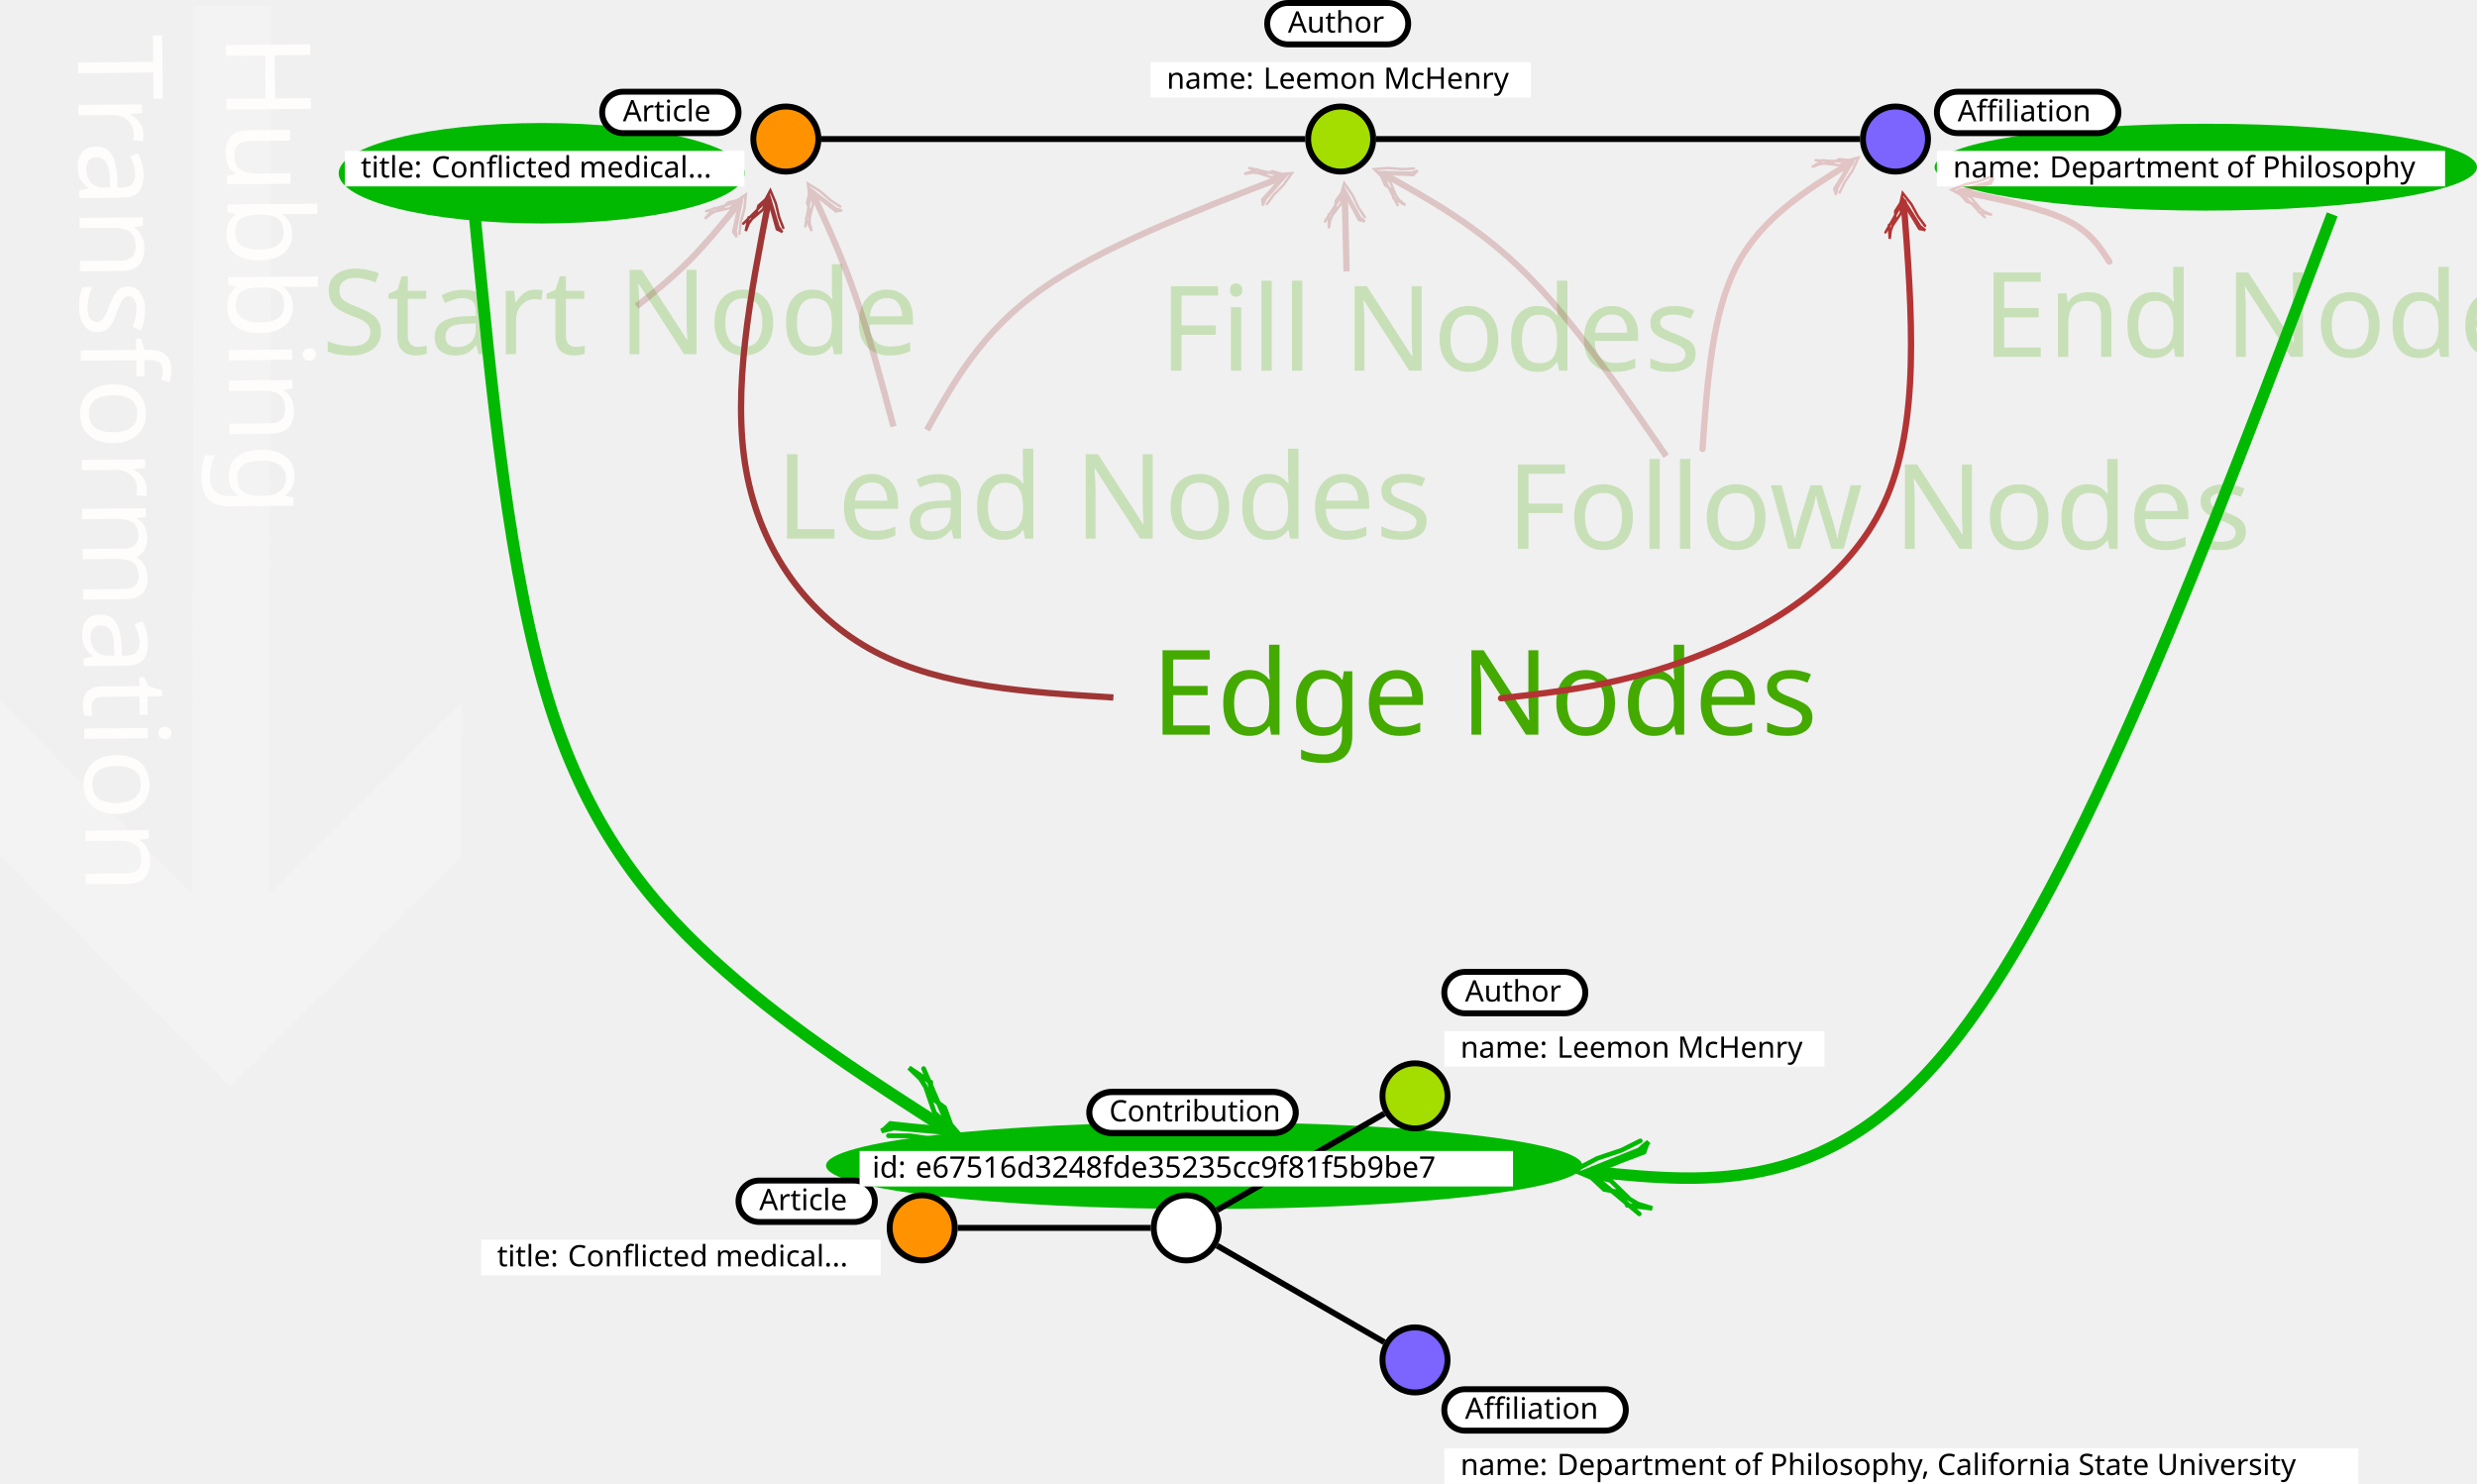
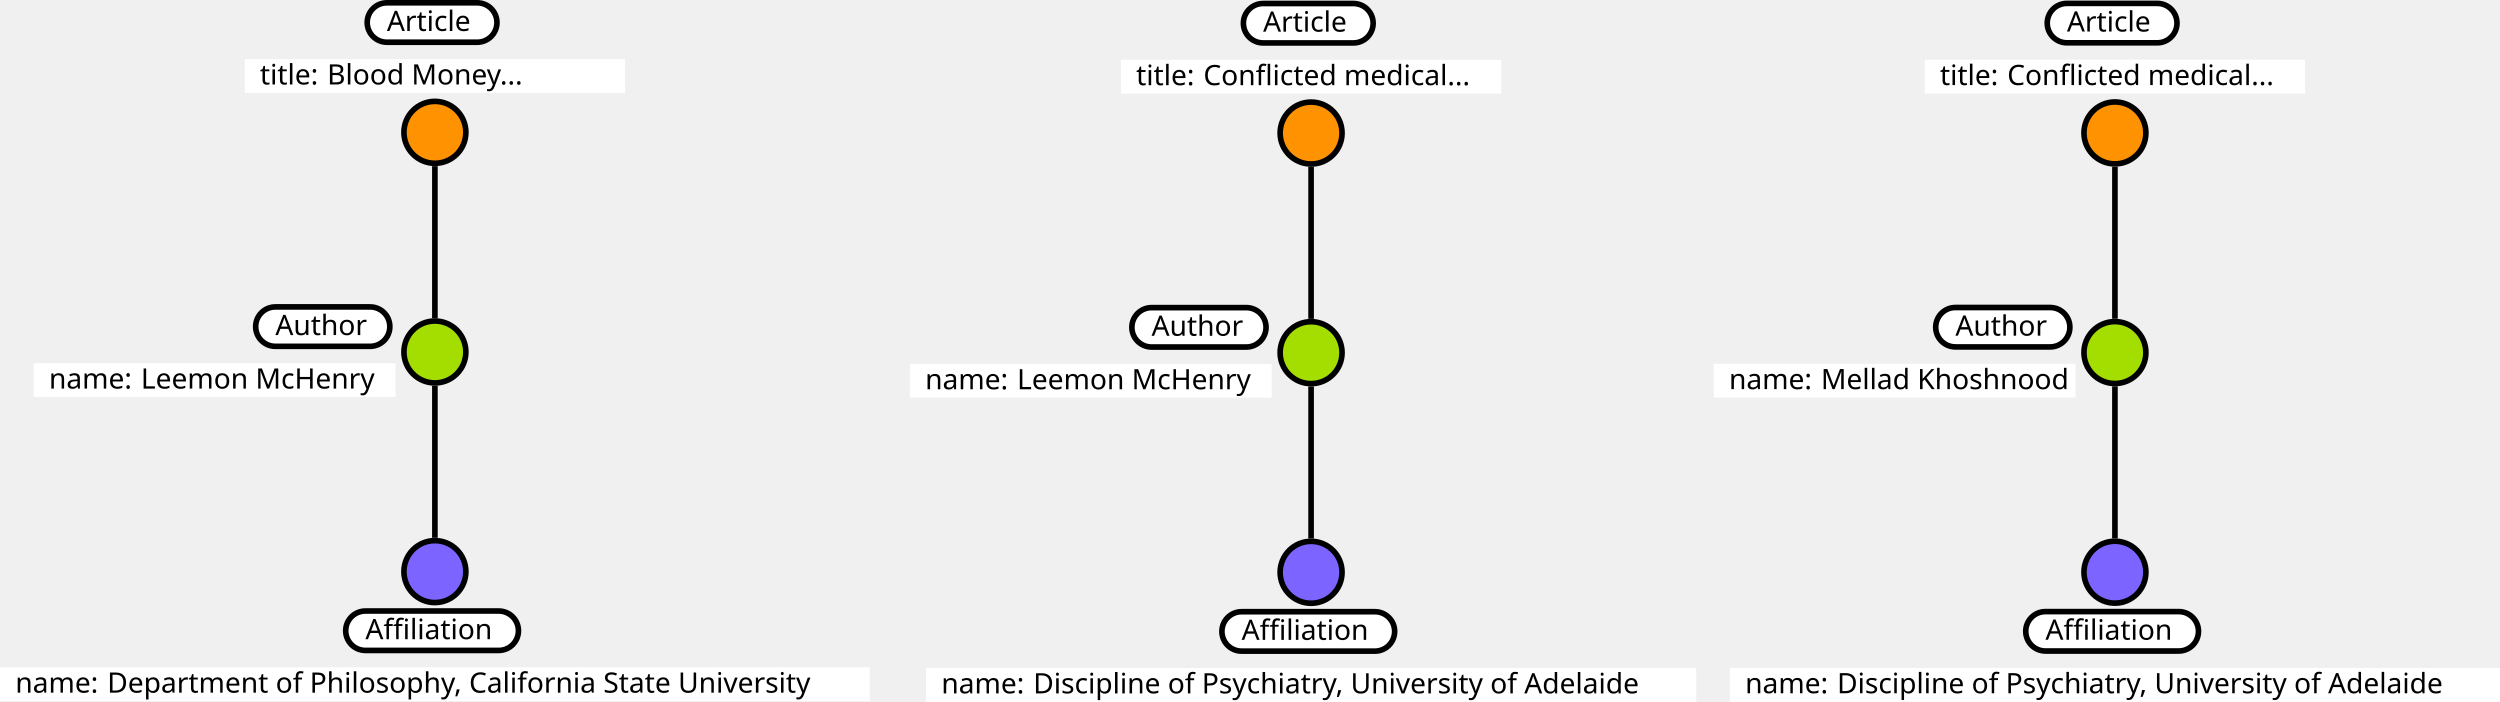
- <svg xmlns="http://www.w3.org/2000/svg" width="221.49mm" height="132.707mm" viewBox="0 0 221.49 132.707" version="1.1" id="svg5">
+ <svg xmlns="http://www.w3.org/2000/svg" width="234.914mm" height="65.947mm" viewBox="0 0 234.914 65.947" version="1.1" id="svg5">
  <defs id="defs2">
-     <marker style="overflow:visible" id="Arrow4" refX="0" refY="0" orient="auto-start-reverse" markerWidth="5" markerHeight="6" viewBox="0 0 5 6" preserveAspectRatio="xMidYMid">
-       <path style="fill:context-stroke;fill-rule:evenodd;stroke:none" d="m 1,0 -3,3 h -2 l 3,-3 -3,-3 h 2 z" id="path1741" />
-     </marker>
-     <marker style="overflow:visible" id="marker11194" refX="0" refY="0" orient="auto-start-reverse" markerWidth="7.566" markerHeight="6.736" viewBox="0 0 7.566 6.736" preserveAspectRatio="xMidYMid">
-       <path style="fill:none;stroke:context-stroke;stroke-width:0.4;stroke-linecap:round" d="m -4.542,-3.245 3.839,2.602 0.563,0.593 L -2.492,1.181 -4.411,2.14 -4.58,2.825 -4.704,3.073 -4.313,2.682 -3.975,2.309 0.666,-0.127 0.026,-0.323 -1.761,-0.604 -3.581,-2.047 -4.319,-2.392 l -1.294,-0.255 2.183,0.042 0.7,1.055 1.441,0.115 1.209,0.917 1.533,0.471 -1.86,1.238 -2.038,0.922 -1.547,0.978" id="path11192" />
-     </marker>
-     <marker style="overflow:visible" id="marker2398" refX="0" refY="0" orient="auto-start-reverse" markerWidth="7.566" markerHeight="6.736" viewBox="0 0 7.566 6.736" preserveAspectRatio="xMidYMid">
-       <path style="fill:none;stroke:context-stroke;stroke-width:0.4;stroke-linecap:round" d="m -4.542,-3.245 3.839,2.602 0.563,0.593 L -2.492,1.181 -4.411,2.14 -4.58,2.825 -4.704,3.073 -4.313,2.682 -3.975,2.309 0.666,-0.127 0.026,-0.323 -1.761,-0.604 -3.581,-2.047 -4.319,-2.392 l -1.294,-0.255 2.183,0.042 0.7,1.055 1.441,0.115 1.209,0.917 1.533,0.471 -1.86,1.238 -2.038,0.922 -1.547,0.978" id="path2396" />
-     </marker>
-     <marker style="overflow:visible" id="Sketch" refX="0" refY="0" orient="auto-start-reverse" markerWidth="7.566" markerHeight="6.736" viewBox="0 0 7.566 6.736" preserveAspectRatio="xMidYMid">
-       <path style="fill:none;stroke:context-stroke;stroke-width:0.4;stroke-linecap:round" d="m -4.542,-3.245 3.839,2.602 0.563,0.593 L -2.492,1.181 -4.411,2.14 -4.58,2.825 -4.704,3.073 -4.313,2.682 -3.975,2.309 0.666,-0.127 0.026,-0.323 -1.761,-0.604 -3.581,-2.047 -4.319,-2.392 l -1.294,-0.255 2.183,0.042 0.7,1.055 1.441,0.115 1.209,0.917 1.533,0.471 -1.86,1.238 -2.038,0.922 -1.547,0.978" id="path22096" />
-     </marker>
    <style type="text/css" id="style182" />
    <style type="text/css" id="style10866" />
+     <style type="text/css" id="style13614" />
+     <style type="text/css" id="style13788" />
+     <style type="text/css" id="style13962" />
+     <style type="text/css" id="style14487" />
+     <style type="text/css" id="style14661" />
  </defs>
-   <g id="layer1" transform="translate(37.10838,-111.9694)">
-     <path style="opacity:0.29;fill:#ba8f8f;fill-opacity:1;stroke:#fffbfb;stroke-width:6.879;stroke-linecap:butt;stroke-linejoin:miter;stroke-miterlimit:3.7;stroke-dasharray:none;stroke-opacity:1;marker-end:url(#Arrow4)" d="m -16.32,112.49 c -0.059,29.915 -0.118,59.829 -0.177,89.745" id="path12596" />
-     <ellipse style="opacity:1;fill:#01b900;fill-opacity:1;stroke:none;stroke-width:1.065;stroke-linecap:round;stroke-linejoin:round;stroke-dasharray:none;stroke-opacity:1;paint-order:fill markers stroke" id="path11314" cx="11.33" cy="127.463" rx="18.154" ry="4.492" />
-     <ellipse style="opacity:1;fill:#01b900;fill-opacity:1;stroke:none;stroke-width:1.065;stroke-linecap:round;stroke-linejoin:round;stroke-dasharray:none;stroke-opacity:1;paint-order:fill markers stroke" id="path11316" cx="160.132" cy="126.919" rx="24.249" ry="3.884" />
-     <ellipse style="fill:#01b900;fill-opacity:1;stroke:none;stroke-width:1.258;stroke-linecap:round;stroke-linejoin:round;stroke-dasharray:none;stroke-opacity:1;paint-order:fill markers stroke" id="path11316-0" cx="70.572" cy="216.207" rx="33.816" ry="3.884" />
-     <g transform="matrix(0.2645833,0,0,0.2645833,118.0941,95.12987)" id="g294">
-       <g class="relationship" id="g190">
-         <g transform="translate(-133.5,110.6455)" stroke-width="2" stroke="#000000" id="g188">
-           <path d="M 12,0 H 175.5" id="path186" />
-         </g>
-       </g>
-       <g class="relationship" id="g196">
-         <g transform="translate(-321,110.6455)" stroke-width="2" stroke="#000000" id="g194">
-           <path d="M 12,0 H 175.5" id="path192" />
-         </g>
-       </g>
-       <g class="node" id="g228">
-         <g fill="#fe9200" stroke="#000000" stroke-width="2" id="g200">
-           <circle cx="-321" cy="110.646" r="11" id="circle198" />
-         </g>
-         <g transform="translate(-321,110.6455)" id="g226">
-           <g transform="translate(-14,-16)" id="g224">
-             <g id="g210">
-               <g transform="translate(-48.08333)" id="g208">
-                 <g fill="#ffffff" stroke="#000000" stroke-width="2" id="g206">
-                   <rect x="0" y="0" width="46.083" height="14" rx="7" ry="7" id="rect202" />
-                   <text xml:space="preserve" x="7" y="10" stroke="none" font-family="sans-serif" font-size="10px" font-weight="normal" fill="#000000" id="text204">Article</text>
-                 </g>
-               </g>
-             </g>
-             <g transform="translate(0,20)" id="g222">
-               <g transform="translate(-135.0667)" fill="#ffffff" id="g220">
-                 <rect x="0" y="0" width="135.067" height="12" rx="0" ry="0" stroke="none" id="rect212" />
-                 <g font-family="sans-serif" font-size="10px" font-weight="normal" fill="#000000" text-anchor="end" id="g218">
-                   <text xml:space="preserve" x="26.1" y="9" stroke="none" id="text214">title:</text>
-                   <text xml:space="preserve" x="29.283" y="9" stroke="none" text-anchor="start" id="text216">Conflicted medical...</text>
-                 </g>
-               </g>
-             </g>
-           </g>
-         </g>
-       </g>
-       <g class="node" id="g260">
-         <g fill="#a4dd00" stroke="#000000" stroke-width="2" id="g232">
-           <circle cx="-133.5" cy="110.646" r="11" id="circle230" />
-         </g>
-         <g transform="translate(-133.5,110.6455)" id="g258">
-           <g transform="translate(0,-46)" id="g256">
-             <g id="g242">
-               <g transform="translate(-24.825)" id="g240">
-                 <g fill="#ffffff" stroke="#000000" stroke-width="2" id="g238">
-                   <rect x="0" y="0" width="47.65" height="14" rx="7" ry="7" id="rect234" />
-                   <text xml:space="preserve" x="7" y="10" stroke="none" font-family="sans-serif" font-size="10px" font-weight="normal" fill="#000000" id="text236">Author</text>
-                 </g>
-               </g>
-             </g>
-             <g transform="translate(0,20)" id="g254">
-               <g transform="translate(-64.25)" fill="#ffffff" id="g252">
-                 <rect x="0" y="0" width="128.5" height="12" rx="0" ry="0" stroke="none" id="rect244" />
-                 <g font-family="sans-serif" font-size="10px" font-weight="normal" fill="#000000" text-anchor="end" id="g250">
-                   <text xml:space="preserve" x="34.9" y="9" stroke="none" id="text246">name:</text>
-                   <text xml:space="preserve" x="38.083" y="9" stroke="none" text-anchor="start" id="text248">Leemon McHenry</text>
-                 </g>
-               </g>
-             </g>
-           </g>
-         </g>
-       </g>
-       <g class="node" id="g292">
-         <g fill="#7b64ff" stroke="#000000" stroke-width="2" id="g264">
-           <circle cx="54" cy="110.646" r="11" id="circle262" />
-         </g>
-         <g transform="translate(54,110.6455)" id="g290">
-           <g transform="translate(14,-16)" id="g288">
-             <g id="g274">
-               <g id="g272">
-                 <g fill="#ffffff" stroke="#000000" stroke-width="2" id="g270">
-                   <rect x="0" y="0" width="61.35" height="14" rx="7" ry="7" id="rect266" />
-                   <text xml:space="preserve" x="7" y="10" stroke="none" font-family="sans-serif" font-size="10px" font-weight="normal" fill="#000000" id="text268">Affiliation</text>
-                 </g>
-               </g>
-             </g>
-             <g transform="translate(0,20)" id="g286">
-               <g fill="#ffffff" id="g284">
-                 <rect x="0" y="0" width="171.75" height="12" rx="0" ry="0" stroke="none" id="rect276" />
-                 <g font-family="sans-serif" font-size="10px" font-weight="normal" fill="#000000" text-anchor="end" id="g282">
-                   <text xml:space="preserve" x="34.9" y="9" stroke="none" id="text278">name:</text>
-                   <text xml:space="preserve" x="38.083" y="9" stroke="none" text-anchor="start" id="text280">Department of Philosophy</text>
+   <g id="layer1" transform="translate(38.09782,-140.1712)">
+     <g transform="matrix(0.2645833,0,0,0.2645833,17.84833,142.817)" id="g13726">
+       <g class="relationship" id="g13622">
+         <g transform="rotate(90,-47,-9.999999)" stroke-width="2" stroke="#000000" id="g13620">
+           <path d="M 12,0 H 66" id="path13618" />
+         </g>
+       </g>
+       <g class="relationship" id="g13628">
+         <g transform="rotate(90,-86,29)" stroke-width="2" stroke="#000000" id="g13626">
+           <path d="M 12,0 H 66" id="path13624" />
+         </g>
+       </g>
+       <g class="node" id="g13660">
+         <g fill="#fe9200" stroke="#000000" stroke-width="2" id="g13632">
+           <circle cx="-57" cy="37" r="11" id="circle13630" />
+         </g>
+         <g transform="translate(-57,37)" id="g13658">
+           <g transform="translate(0,-46)" id="g13656">
+             <g id="g13642">
+               <g transform="translate(-24.04167)" id="g13640">
+                 <g fill="#ffffff" stroke="#000000" stroke-width="2" id="g13638">
+                   <rect x="0" y="0" width="46.083" height="14" rx="7" ry="7" id="rect13634" />
+                   <text xml:space="preserve" x="7" y="10" stroke="none" font-family="sans-serif" font-size="10px" font-weight="normal" fill="#000000" id="text13636">Article</text>
+                 </g>
+               </g>
+             </g>
+             <g transform="translate(0,20)" id="g13654">
+               <g transform="translate(-67.53333)" fill="#ffffff" id="g13652">
+                 <rect x="0" y="0" width="135.067" height="12" rx="0" ry="0" stroke="none" id="rect13644" />
+                 <g font-family="sans-serif" font-size="10px" font-weight="normal" fill="#000000" text-anchor="end" id="g13650">
+                   <text xml:space="preserve" x="26.1" y="9" stroke="none" id="text13646">title:</text>
+                   <text xml:space="preserve" x="29.283" y="9" stroke="none" text-anchor="start" id="text13648">Blood Money...</text>
+                 </g>
+               </g>
+             </g>
+           </g>
+         </g>
+       </g>
+       <g class="node" id="g13692">
+         <g fill="#a4dd00" stroke="#000000" stroke-width="2" id="g13664">
+           <circle cx="-57" cy="115" r="11" id="circle13662" />
+         </g>
+         <g transform="translate(-57,115)" id="g13690">
+           <g transform="translate(-14,-16)" id="g13688">
+             <g id="g13674">
+               <g transform="translate(-49.65)" id="g13672">
+                 <g fill="#ffffff" stroke="#000000" stroke-width="2" id="g13670">
+                   <rect x="0" y="0" width="47.65" height="14" rx="7" ry="7" id="rect13666" />
+                   <text xml:space="preserve" x="7" y="10" stroke="none" font-family="sans-serif" font-size="10px" font-weight="normal" fill="#000000" id="text13668">Author</text>
+                 </g>
+               </g>
+             </g>
+             <g transform="translate(0,20)" id="g13686">
+               <g transform="translate(-128.5)" fill="#ffffff" id="g13684">
+                 <rect x="0" y="0" width="128.5" height="12" rx="0" ry="0" stroke="none" id="rect13676" />
+                 <g font-family="sans-serif" font-size="10px" font-weight="normal" fill="#000000" text-anchor="end" id="g13682">
+                   <text xml:space="preserve" x="34.9" y="9" stroke="none" id="text13678">name:</text>
+                   <text xml:space="preserve" x="38.083" y="9" stroke="none" text-anchor="start" id="text13680">Leemon McHenry</text>
+                 </g>
+               </g>
+             </g>
+           </g>
+         </g>
+       </g>
+       <g class="node" id="g13724">
+         <g fill="#7b64ff" stroke="#000000" stroke-width="2" id="g13696">
+           <circle cx="-57" cy="193" r="11" id="circle13694" />
+         </g>
+         <g transform="translate(-57,193)" id="g13722">
+           <g transform="translate(0,14)" id="g13720">
+             <g id="g13706">
+               <g transform="translate(-31.675)" id="g13704">
+                 <g fill="#ffffff" stroke="#000000" stroke-width="2" id="g13702">
+                   <rect x="0" y="0" width="61.35" height="14" rx="7" ry="7" id="rect13698" />
+                   <text xml:space="preserve" x="7" y="10" stroke="none" font-family="sans-serif" font-size="10px" font-weight="normal" fill="#000000" id="text13700">Affiliation</text>
+                 </g>
+               </g>
+             </g>
+             <g transform="translate(0,20)" id="g13718">
+               <g transform="translate(-154.45)" fill="#ffffff" id="g13716">
+                 <rect x="0" y="0" width="308.9" height="12" rx="0" ry="0" stroke="none" id="rect13708" />
+                 <g font-family="sans-serif" font-size="10px" font-weight="normal" fill="#000000" text-anchor="end" id="g13714">
+                   <text xml:space="preserve" x="34.9" y="9" stroke="none" id="text13710">name:</text>
+                   <text xml:space="preserve" x="38.083" y="9" stroke="none" text-anchor="start" id="text13712">Department of Philosophy, California State University</text>
                </g>
              </g>
            </g>
          </g>
        </g>
      </g>
    </g>
-     <text xml:space="preserve" style="font-style:normal;font-weight:normal;font-size:10.583px;line-height:1.25;font-family:sans-serif;opacity:1;fill:#44aa00;fill-opacity:1;stroke:none;stroke-width:0.265;stroke-dasharray:none" x="65.814" y="177.672" id="text464">
-       <tspan id="tspan462" style="font-style:normal;font-variant:normal;font-weight:normal;font-stretch:normal;font-family:'Ronald Flick';-inkscape-font-specification:'Ronald Flick';fill:#44aa00;stroke-width:0.265;stroke-dasharray:none" x="65.814" y="177.672">Edge Nodes</tspan>
-     </text>
-     <text xml:space="preserve" style="font-style:normal;font-weight:normal;font-size:10.583px;line-height:1.25;font-family:sans-serif;opacity:0.237;fill:#44aa00;fill-opacity:1;stroke:none;stroke-width:0.265;stroke-dasharray:none" x="-8.357" y="143.649" id="text464-3">
-       <tspan id="tspan462-6" style="font-style:normal;font-variant:normal;font-weight:normal;font-stretch:normal;font-family:'Ronald Flick';-inkscape-font-specification:'Ronald Flick';fill:#44aa00;stroke-width:0.265;stroke-dasharray:none" x="-8.357" y="143.649">Start Node</tspan>
-     </text>
-     <text xml:space="preserve" style="font-style:normal;font-weight:normal;font-size:10.583px;line-height:1.25;font-family:sans-serif;opacity:0.237;fill:#44aa00;fill-opacity:1;stroke:none;stroke-width:0.265;stroke-dasharray:none" x="140.12" y="143.879" id="text464-7">
-       <tspan id="tspan462-5" style="font-style:normal;font-variant:normal;font-weight:normal;font-stretch:normal;font-family:'Ronald Flick';-inkscape-font-specification:'Ronald Flick';fill:#44aa00;stroke-width:0.265;stroke-dasharray:none" x="140.12" y="143.879">End Node</tspan>
-     </text>
-     <text xml:space="preserve" style="font-style:normal;font-weight:normal;font-size:10.583px;line-height:1.25;font-family:sans-serif;opacity:0.237;fill:#44aa00;fill-opacity:1;stroke:none;stroke-width:0.265;stroke-dasharray:none" x="66.559" y="145.117" id="text464-35">
-       <tspan id="tspan462-62" style="font-style:normal;font-variant:normal;font-weight:normal;font-stretch:normal;font-family:'Ronald Flick';-inkscape-font-specification:'Ronald Flick';fill:#44aa00;stroke-width:0.265;stroke-dasharray:none" x="66.559" y="145.117">Fill Nodes</tspan>
-     </text>
-     <text xml:space="preserve" style="font-style:normal;font-weight:normal;font-size:10.583px;line-height:1.25;font-family:sans-serif;opacity:0.237;fill:#44aa00;fill-opacity:1;stroke:none;stroke-width:0.265;stroke-dasharray:none" x="32.231" y="160.137" id="text464-9">
-       <tspan id="tspan462-1" style="font-style:normal;font-variant:normal;font-weight:normal;font-stretch:normal;font-family:'Ronald Flick';-inkscape-font-specification:'Ronald Flick';fill:#44aa00;stroke-width:0.265;stroke-dasharray:none" x="32.231" y="160.137">Lead Nodes</tspan>
-     </text>
-     <text xml:space="preserve" style="font-style:normal;font-weight:normal;font-size:10.583px;line-height:1.25;font-family:sans-serif;opacity:0.237;fill:#44aa00;fill-opacity:1;stroke:none;stroke-width:0.265;stroke-dasharray:none" x="97.582" y="161.058" id="text464-2">
-       <tspan id="tspan462-7" style="font-style:normal;font-variant:normal;font-weight:normal;font-stretch:normal;font-family:'Ronald Flick';-inkscape-font-specification:'Ronald Flick';fill:#44aa00;stroke-width:0.265;stroke-dasharray:none" x="97.582" y="161.058">Follow Nodes</tspan>
-     </text>
-     <path style="opacity:0.237;fill:none;stroke:#9f3636;stroke-width:0.565;stroke-linecap:butt;stroke-linejoin:miter;stroke-dasharray:none;stroke-opacity:1;marker-end:url(#marker2398)" d="m 83.299,136.241 c -0.054,-2.355 -0.109,-4.709 -0.163,-7.065" id="path771" />
-     <path style="opacity:0.237;fill:none;stroke:#9f3636;stroke-width:0.565;stroke-linecap:butt;stroke-linejoin:miter;stroke-dasharray:none;stroke-opacity:1;marker-end:url(#marker2398)" d="m 42.784,150.113 c -1.093,-4.097 -2.186,-8.194 -3.401,-11.693 -1.215,-3.498 -2.552,-6.398 -3.889,-9.298" id="path779" />
-     <path style="opacity:0.237;fill:none;stroke:#9f3636;stroke-width:0.565;stroke-linecap:butt;stroke-linejoin:miter;stroke-dasharray:none;stroke-opacity:1;marker-end:url(#marker2398)" d="m 45.782,150.422 c 2.445,-4.391 4.889,-8.781 10.201,-12.555 5.311,-3.774 13.489,-6.93 21.667,-10.086" id="path783" />
-     <path style="opacity:0.237;fill:none;stroke:#9f3636;stroke-width:0.565;stroke-linecap:butt;stroke-linejoin:miter;stroke-dasharray:none;stroke-opacity:1;marker-end:url(#marker2398)" d="m 111.883,152.761 c -4.145,-6.035 -8.289,-12.07 -12.518,-16.285 -4.229,-4.215 -8.542,-6.61 -12.856,-9.004" id="path787" />
-     <path style="opacity:0.237;fill:none;stroke:#b33434;stroke-width:0.565;stroke-linecap:round;stroke-linejoin:miter;stroke-dasharray:none;stroke-opacity:1;marker-end:url(#Sketch)" d="m 115.128,152.121 c 0.427,-6.068 0.855,-12.137 3.066,-16.405 2.211,-4.268 6.205,-6.736 10.2,-9.203" id="path791" />
-     <path style="opacity:0.237;fill:none;stroke:#b33434;stroke-width:0.565;stroke-linecap:round;stroke-linejoin:miter;stroke-dasharray:none;stroke-opacity:1;marker-end:url(#Sketch)" d="m 151.501,135.364 c -0.873,-1.364 -1.747,-2.729 -3.962,-3.776 -2.215,-1.047 -5.77,-1.775 -9.327,-2.504" id="path805" />
-     <path style="opacity:1;fill:none;stroke:#b33434;stroke-width:0.565;stroke-linecap:round;stroke-linejoin:miter;stroke-dasharray:none;stroke-opacity:1;marker-end:url(#Sketch)" d="m 97.114,174.416 c 5.406,-0.605 10.812,-1.209 17.193,-3.633 6.381,-2.424 13.736,-6.667 17.033,-13.759 3.297,-7.092 2.537,-17.031 1.777,-26.972" id="path809" />
-     <path style="opacity:1;fill:none;stroke:#9f3636;stroke-width:0.565;stroke-linecap:butt;stroke-linejoin:miter;stroke-dasharray:none;stroke-opacity:1;marker-end:url(#marker2398)" d="m 62.449,174.348 c -7.685,-0.472 -15.371,-0.945 -21.335,-4.1 -5.964,-3.155 -10.207,-8.994 -11.498,-16.183 -1.291,-7.189 0.37,-15.727 2.031,-24.266" id="path813" />
-     <path style="opacity:0.237;fill:none;stroke:#9f3636;stroke-width:0.565;stroke-linecap:butt;stroke-linejoin:miter;stroke-dasharray:none;stroke-opacity:1;marker-end:url(#marker2398)" d="m 19.824,139.356 c 1.578,-1.262 3.156,-2.524 4.699,-4.079 1.543,-1.555 3.051,-3.404 4.559,-5.252" id="path817" />
-     <g transform="matrix(0.2645833,0,0,0.2645833,67.35112,183.8868)" id="g11016">
-       <g class="relationship" id="g10874">
-         <g transform="rotate(150,28.49621,60.47455)" stroke-width="2" stroke="#000000" id="g10872">
-           <path d="M 12,0 H 77.256" id="path10870" />
-         </g>
-       </g>
-       <g class="relationship" id="g10880">
-         <g transform="rotate(180,3.056859,71.61354)" stroke-width="2" stroke="#000000" id="g10878">
-           <path d="M 12,0 H 77.256" id="path10876" />
-         </g>
-       </g>
-       <g class="relationship" id="g10886">
-         <g transform="rotate(30,-264.2085,83.0219)" stroke-width="2" stroke="#000000" id="g10884">
-           <path d="M 12,0 H 77.256" id="path10882" />
-         </g>
-       </g>
-       <g class="node" id="g10918">
-         <g fill="#fe9200" stroke="#000000" stroke-width="2" id="g10890">
-           <circle cx="-83.143" cy="143.227" r="11" id="circle10888" />
-         </g>
-         <g transform="translate(-83.14256,143.2271)" id="g10916">
-           <g transform="translate(-14,-16)" id="g10914">
-             <g id="g10900">
-               <g transform="translate(-48.08333)" id="g10898">
-                 <g fill="#ffffff" stroke="#000000" stroke-width="2" id="g10896">
-                   <rect x="0" y="0" width="46.083" height="14" rx="7" ry="7" id="rect10892" />
-                   <text xml:space="preserve" x="7" y="10" stroke="none" font-family="sans-serif" font-size="10px" font-weight="normal" fill="#000000" id="text10894">Article</text>
-                 </g>
-               </g>
-             </g>
-             <g transform="translate(0,20)" id="g10912">
-               <g transform="translate(-135.0667)" fill="#ffffff" id="g10910">
-                 <rect x="0" y="0" width="135.067" height="12" rx="0" ry="0" stroke="none" id="rect10902" />
-                 <g font-family="sans-serif" font-size="10px" font-weight="normal" fill="#000000" text-anchor="end" id="g10908">
-                   <text xml:space="preserve" x="26.1" y="9" stroke="none" id="text10904">title:</text>
-                   <text xml:space="preserve" x="29.283" y="9" stroke="none" text-anchor="start" id="text10906">Conflicted medical...</text>
-                 </g>
-               </g>
-             </g>
-           </g>
-         </g>
-       </g>
-       <g class="node" id="g10950">
-         <g fill="#a4dd00" stroke="#000000" stroke-width="2" id="g10922">
-           <circle cx="83.412" cy="98.599" r="11" id="circle10920" />
-         </g>
-         <g transform="translate(83.41192,98.59894)" id="g10948">
-           <g transform="translate(9.899495,-41.8995)" id="g10946">
-             <g id="g10932">
-               <g id="g10930">
-                 <g fill="#ffffff" stroke="#000000" stroke-width="2" id="g10928">
-                   <rect x="0" y="0" width="47.65" height="14" rx="7" ry="7" id="rect10924" />
-                   <text xml:space="preserve" x="7" y="10" stroke="none" font-family="sans-serif" font-size="10px" font-weight="normal" fill="#000000" id="text10926">Author</text>
-                 </g>
-               </g>
-             </g>
-             <g transform="translate(0,20)" id="g10944">
-               <g fill="#ffffff" id="g10942">
-                 <rect x="0" y="0" width="128.5" height="12" rx="0" ry="0" stroke="none" id="rect10934" />
-                 <g font-family="sans-serif" font-size="10px" font-weight="normal" fill="#000000" text-anchor="end" id="g10940">
-                   <text xml:space="preserve" x="34.9" y="9" stroke="none" id="text10936">name:</text>
-                   <text xml:space="preserve" x="38.083" y="9" stroke="none" text-anchor="start" id="text10938">Leemon McHenry</text>
-                 </g>
-               </g>
-             </g>
-           </g>
-         </g>
-       </g>
-       <g class="node" id="g10982">
-         <g fill="#7b64ff" stroke="#000000" stroke-width="2" id="g10954">
-           <circle cx="83.412" cy="187.855" r="11" id="circle10952" />
-         </g>
-         <g transform="translate(83.41192,187.8552)" id="g10980">
-           <g transform="translate(9.899495,9.899495)" id="g10978">
-             <g id="g10964">
-               <g id="g10962">
-                 <g fill="#ffffff" stroke="#000000" stroke-width="2" id="g10960">
-                   <rect x="0" y="0" width="61.35" height="14" rx="7" ry="7" id="rect10956" />
-                   <text xml:space="preserve" x="7" y="10" stroke="none" font-family="sans-serif" font-size="10px" font-weight="normal" fill="#000000" id="text10958">Affiliation</text>
-                 </g>
-               </g>
-             </g>
-             <g transform="translate(0,20)" id="g10976">
-               <g fill="#ffffff" id="g10974">
-                 <rect x="0" y="0" width="308.9" height="12" rx="0" ry="0" stroke="none" id="rect10966" />
-                 <g font-family="sans-serif" font-size="10px" font-weight="normal" fill="#000000" text-anchor="end" id="g10972">
-                   <text xml:space="preserve" x="34.9" y="9" stroke="none" id="text10968">name:</text>
-                   <text xml:space="preserve" x="38.083" y="9" stroke="none" text-anchor="start" id="text10970">Department of Philosophy, California State University</text>
-                 </g>
-               </g>
-             </g>
-           </g>
-         </g>
-       </g>
-       <g class="node" id="g11014">
-         <g fill="#ffffff" stroke="#000000" stroke-width="2" id="g10986">
-           <circle cx="6.114" cy="143.227" r="11" id="circle10984" />
-         </g>
-         <g transform="translate(6.113718,143.2271)" id="g11012">
-           <g fill="#ffffff" stroke="#000000" stroke-width="2" id="g10992" transform="matrix(0.9706694,0,0,1.001367,-32.83523,-46.00957)">
-             <rect x="0.057" y="0.057" width="71.882" height="13.885" rx="7.907" ry="6.943" id="rect10988" style="stroke-width:2.117" />
-             <text xml:space="preserve" x="7" y="10" stroke="none" font-family="sans-serif" font-size="10px" font-weight="normal" fill="#000000" id="text10990">Contribution</text>
-           </g>
-           <g transform="translate(0,-26)" id="g11008">
-             <g transform="translate(-110.4167)" fill="#ffffff" id="g11006">
-               <rect x="0" y="0" width="220.833" height="12" rx="0" ry="0" stroke="none" id="rect10998" />
-               <g font-family="sans-serif" font-size="10px" font-weight="normal" fill="#000000" text-anchor="end" id="g11004">
-                 <text xml:space="preserve" x="15.683" y="9" stroke="none" id="text11000">id:</text>
-                 <text xml:space="preserve" x="18.867" y="9" stroke="none" text-anchor="start" id="text11002">e67516d3248fde35235cc9f81f5b9be7</text>
+     <g transform="matrix(0.2645833,0,0,0.2645833,100.1812,142.8828)" id="g13900">
+       <g class="relationship" id="g13796">
+         <g transform="rotate(90,-47,-9.999999)" stroke-width="2" stroke="#000000" id="g13794">
+           <path d="M 12,0 H 66" id="path13792" />
+         </g>
+       </g>
+       <g class="relationship" id="g13802">
+         <g transform="rotate(90,-86,29)" stroke-width="2" stroke="#000000" id="g13800">
+           <path d="M 12,0 H 66" id="path13798" />
+         </g>
+       </g>
+       <g class="node" id="g13834">
+         <g fill="#fe9200" stroke="#000000" stroke-width="2" id="g13806">
+           <circle cx="-57" cy="37" r="11" id="circle13804" />
+         </g>
+         <g transform="translate(-57,37)" id="g13832">
+           <g transform="translate(0,-46)" id="g13830">
+             <g id="g13816">
+               <g transform="translate(-24.04167)" id="g13814">
+                 <g fill="#ffffff" stroke="#000000" stroke-width="2" id="g13812">
+                   <rect x="0" y="0" width="46.083" height="14" rx="7" ry="7" id="rect13808" />
+                   <text xml:space="preserve" x="7" y="10" stroke="none" font-family="sans-serif" font-size="10px" font-weight="normal" fill="#000000" id="text13810">Article</text>
+                 </g>
+               </g>
+             </g>
+             <g transform="translate(0,20)" id="g13828">
+               <g transform="translate(-67.53333)" fill="#ffffff" id="g13826">
+                 <rect x="0" y="0" width="135.067" height="12" rx="0" ry="0" stroke="none" id="rect13818" />
+                 <g font-family="sans-serif" font-size="10px" font-weight="normal" fill="#000000" text-anchor="end" id="g13824">
+                   <text xml:space="preserve" x="26.1" y="9" stroke="none" id="text13820">title:</text>
+                   <text xml:space="preserve" x="29.283" y="9" stroke="none" text-anchor="start" id="text13822">Conflicted medical...</text>
+                 </g>
+               </g>
+             </g>
+           </g>
+         </g>
+       </g>
+       <g class="node" id="g13866">
+         <g fill="#a4dd00" stroke="#000000" stroke-width="2" id="g13838">
+           <circle cx="-57" cy="115" r="11" id="circle13836" />
+         </g>
+         <g transform="translate(-57,115)" id="g13864">
+           <g transform="translate(-14,-16)" id="g13862">
+             <g id="g13848">
+               <g transform="translate(-49.65)" id="g13846">
+                 <g fill="#ffffff" stroke="#000000" stroke-width="2" id="g13844">
+                   <rect x="0" y="0" width="47.65" height="14" rx="7" ry="7" id="rect13840" />
+                   <text xml:space="preserve" x="7" y="10" stroke="none" font-family="sans-serif" font-size="10px" font-weight="normal" fill="#000000" id="text13842">Author</text>
+                 </g>
+               </g>
+             </g>
+             <g transform="translate(0,20)" id="g13860">
+               <g transform="translate(-128.5)" fill="#ffffff" id="g13858">
+                 <rect x="0" y="0" width="128.5" height="12" rx="0" ry="0" stroke="none" id="rect13850" />
+                 <g font-family="sans-serif" font-size="10px" font-weight="normal" fill="#000000" text-anchor="end" id="g13856">
+                   <text xml:space="preserve" x="34.9" y="9" stroke="none" id="text13852">name:</text>
+                   <text xml:space="preserve" x="38.083" y="9" stroke="none" text-anchor="start" id="text13854">Leemon McHenry</text>
+                 </g>
+               </g>
+             </g>
+           </g>
+         </g>
+       </g>
+       <g class="node" id="g13898">
+         <g fill="#7b64ff" stroke="#000000" stroke-width="2" id="g13870">
+           <circle cx="-57" cy="193" r="11" id="circle13868" />
+         </g>
+         <g transform="translate(-57,193)" id="g13896">
+           <g transform="translate(0,14)" id="g13894">
+             <g id="g13880">
+               <g transform="translate(-31.675)" id="g13878">
+                 <g fill="#ffffff" stroke="#000000" stroke-width="2" id="g13876">
+                   <rect x="0" y="0" width="61.35" height="14" rx="7" ry="7" id="rect13872" />
+                   <text xml:space="preserve" x="7" y="10" stroke="none" font-family="sans-serif" font-size="10px" font-weight="normal" fill="#000000" id="text13874">Affiliation</text>
+                 </g>
+               </g>
+             </g>
+             <g transform="translate(0,20)" id="g13892">
+               <g transform="translate(-136.7583)" fill="#ffffff" id="g13890">
+                 <rect x="0" y="0" width="273.517" height="12" rx="0" ry="0" stroke="none" id="rect13882" />
+                 <g font-family="sans-serif" font-size="10px" font-weight="normal" fill="#000000" text-anchor="end" id="g13888">
+                   <text xml:space="preserve" x="34.9" y="9" stroke="none" id="text13884">name:</text>
+                   <text xml:space="preserve" x="38.083" y="9" stroke="none" text-anchor="start" id="text13886">Discipline of Psychiatry, University of Adelaide</text>
+                 </g>
              </g>
            </g>
          </g>
        </g>
      </g>
    </g>
-     <path style="fill:none;fill-opacity:1;stroke:#01b900;stroke-width:1.065;stroke-linecap:butt;stroke-linejoin:miter;stroke-dasharray:none;stroke-opacity:1;marker-end:url(#marker11194)" d="m 5.323,131.028 c 1.56,16.282 3.119,32.564 6.746,44.038 3.627,11.474 9.32,18.139 15.602,23.67 6.282,5.531 13.152,9.926 20.021,14.322" id="path11160" />
-     <path style="fill:none;fill-opacity:1;stroke:#01b900;stroke-width:1.028;stroke-linecap:butt;stroke-linejoin:miter;stroke-dasharray:none;stroke-opacity:1;marker-end:url(#marker11194)" d="m 171.436,131.14 c -11.214,29.633 -22.428,59.266 -33.473,73.533 -11.045,14.267 -21.92,13.17 -32.796,12.072" id="path11176" />
-     <text xml:space="preserve" style="font-style:normal;font-weight:normal;font-size:10.583px;line-height:1.25;font-family:sans-serif;fill:#fffcfc;fill-opacity:1;stroke:none;stroke-width:0.265" x="114.81" y="17.999" id="text13328" transform="rotate(89.46446)">
-       <tspan id="tspan13326" style="fill:#fffcfc;fill-opacity:1;stroke-width:0.265" x="114.81" y="17.999">Hubbing</tspan>
-       <tspan style="fill:#fffcfc;fill-opacity:1;stroke-width:0.265" x="114.81" y="31.229" id="tspan13330">Transformation</tspan>
-     </text>
+     <g transform="matrix(0.2645833,0,0,0.2645833,175.7138,142.8716)" id="g14599">
+       <g class="relationship" id="g14495">
+         <g transform="rotate(90,-47,-9.999999)" stroke-width="2" stroke="#000000" id="g14493">
+           <path d="M 12,0 H 66" id="path14491" />
+         </g>
+       </g>
+       <g class="relationship" id="g14501">
+         <g transform="rotate(90,-86,29)" stroke-width="2" stroke="#000000" id="g14499">
+           <path d="M 12,0 H 66" id="path14497" />
+         </g>
+       </g>
+       <g class="node" id="g14533">
+         <g fill="#fe9200" stroke="#000000" stroke-width="2" id="g14505">
+           <circle cx="-57" cy="37" r="11" id="circle14503" />
+         </g>
+         <g transform="translate(-57,37)" id="g14531">
+           <g transform="translate(0,-46)" id="g14529">
+             <g id="g14515">
+               <g transform="translate(-24.04167)" id="g14513">
+                 <g fill="#ffffff" stroke="#000000" stroke-width="2" id="g14511">
+                   <rect x="0" y="0" width="46.083" height="14" rx="7" ry="7" id="rect14507" />
+                   <text xml:space="preserve" x="7" y="10" stroke="none" font-family="sans-serif" font-size="10px" font-weight="normal" fill="#000000" id="text14509">Article</text>
+                 </g>
+               </g>
+             </g>
+             <g transform="translate(0,20)" id="g14527">
+               <g transform="translate(-67.53333)" fill="#ffffff" id="g14525">
+                 <rect x="0" y="0" width="135.067" height="12" rx="0" ry="0" stroke="none" id="rect14517" />
+                 <g font-family="sans-serif" font-size="10px" font-weight="normal" fill="#000000" text-anchor="end" id="g14523">
+                   <text xml:space="preserve" x="26.1" y="9" stroke="none" id="text14519">title:</text>
+                   <text xml:space="preserve" x="29.283" y="9" stroke="none" text-anchor="start" id="text14521">Conflicted medical...</text>
+                 </g>
+               </g>
+             </g>
+           </g>
+         </g>
+       </g>
+       <g class="node" id="g14565">
+         <g fill="#a4dd00" stroke="#000000" stroke-width="2" id="g14537">
+           <circle cx="-57" cy="115" r="11" id="circle14535" />
+         </g>
+         <g transform="translate(-57,115)" id="g14563">
+           <g transform="translate(-14,-16)" id="g14561">
+             <g id="g14547">
+               <g transform="translate(-49.65)" id="g14545">
+                 <g fill="#ffffff" stroke="#000000" stroke-width="2" id="g14543">
+                   <rect x="0" y="0" width="47.65" height="14" rx="7" ry="7" id="rect14539" />
+                   <text xml:space="preserve" x="7" y="10" stroke="none" font-family="sans-serif" font-size="10px" font-weight="normal" fill="#000000" id="text14541">Author</text>
+                 </g>
+               </g>
+             </g>
+             <g transform="translate(0,20)" id="g14559">
+               <g transform="translate(-128.5)" fill="#ffffff" id="g14557">
+                 <rect x="0" y="0" width="128.5" height="12" rx="0" ry="0" stroke="none" id="rect14549" />
+                 <g font-family="sans-serif" font-size="10px" font-weight="normal" fill="#000000" text-anchor="end" id="g14555">
+                   <text xml:space="preserve" x="34.9" y="9" stroke="none" id="text14551">name:</text>
+                   <text xml:space="preserve" x="38.083" y="9" stroke="none" text-anchor="start" id="text14553">Mellad Khoshnood</text>
+                 </g>
+               </g>
+             </g>
+           </g>
+         </g>
+       </g>
+       <g class="node" id="g14597">
+         <g fill="#7b64ff" stroke="#000000" stroke-width="2" id="g14569">
+           <circle cx="-57" cy="193" r="11" id="circle14567" />
+         </g>
+         <g transform="translate(-57,193)" id="g14595">
+           <g transform="translate(0,14)" id="g14593">
+             <g id="g14579">
+               <g transform="translate(-31.675)" id="g14577">
+                 <g fill="#ffffff" stroke="#000000" stroke-width="2" id="g14575">
+                   <rect x="0" y="0" width="61.35" height="14" rx="7" ry="7" id="rect14571" />
+                   <text xml:space="preserve" x="7" y="10" stroke="none" font-family="sans-serif" font-size="10px" font-weight="normal" fill="#000000" id="text14573">Affiliation</text>
+                 </g>
+               </g>
+             </g>
+             <g transform="translate(0,20)" id="g14591">
+               <g transform="translate(-136.7583)" fill="#ffffff" id="g14589">
+                 <rect x="0" y="0" width="273.517" height="12" rx="0" ry="0" stroke="none" id="rect14581" />
+                 <g font-family="sans-serif" font-size="10px" font-weight="normal" fill="#000000" text-anchor="end" id="g14587">
+                   <text xml:space="preserve" x="34.9" y="9" stroke="none" id="text14583">name:</text>
+                   <text xml:space="preserve" x="38.083" y="9" stroke="none" text-anchor="start" id="text14585">Discipline of Psychiatry, University of Adelaide</text>
+                 </g>
+               </g>
+             </g>
+           </g>
+         </g>
+       </g>
+     </g>
  </g>
</svg>
